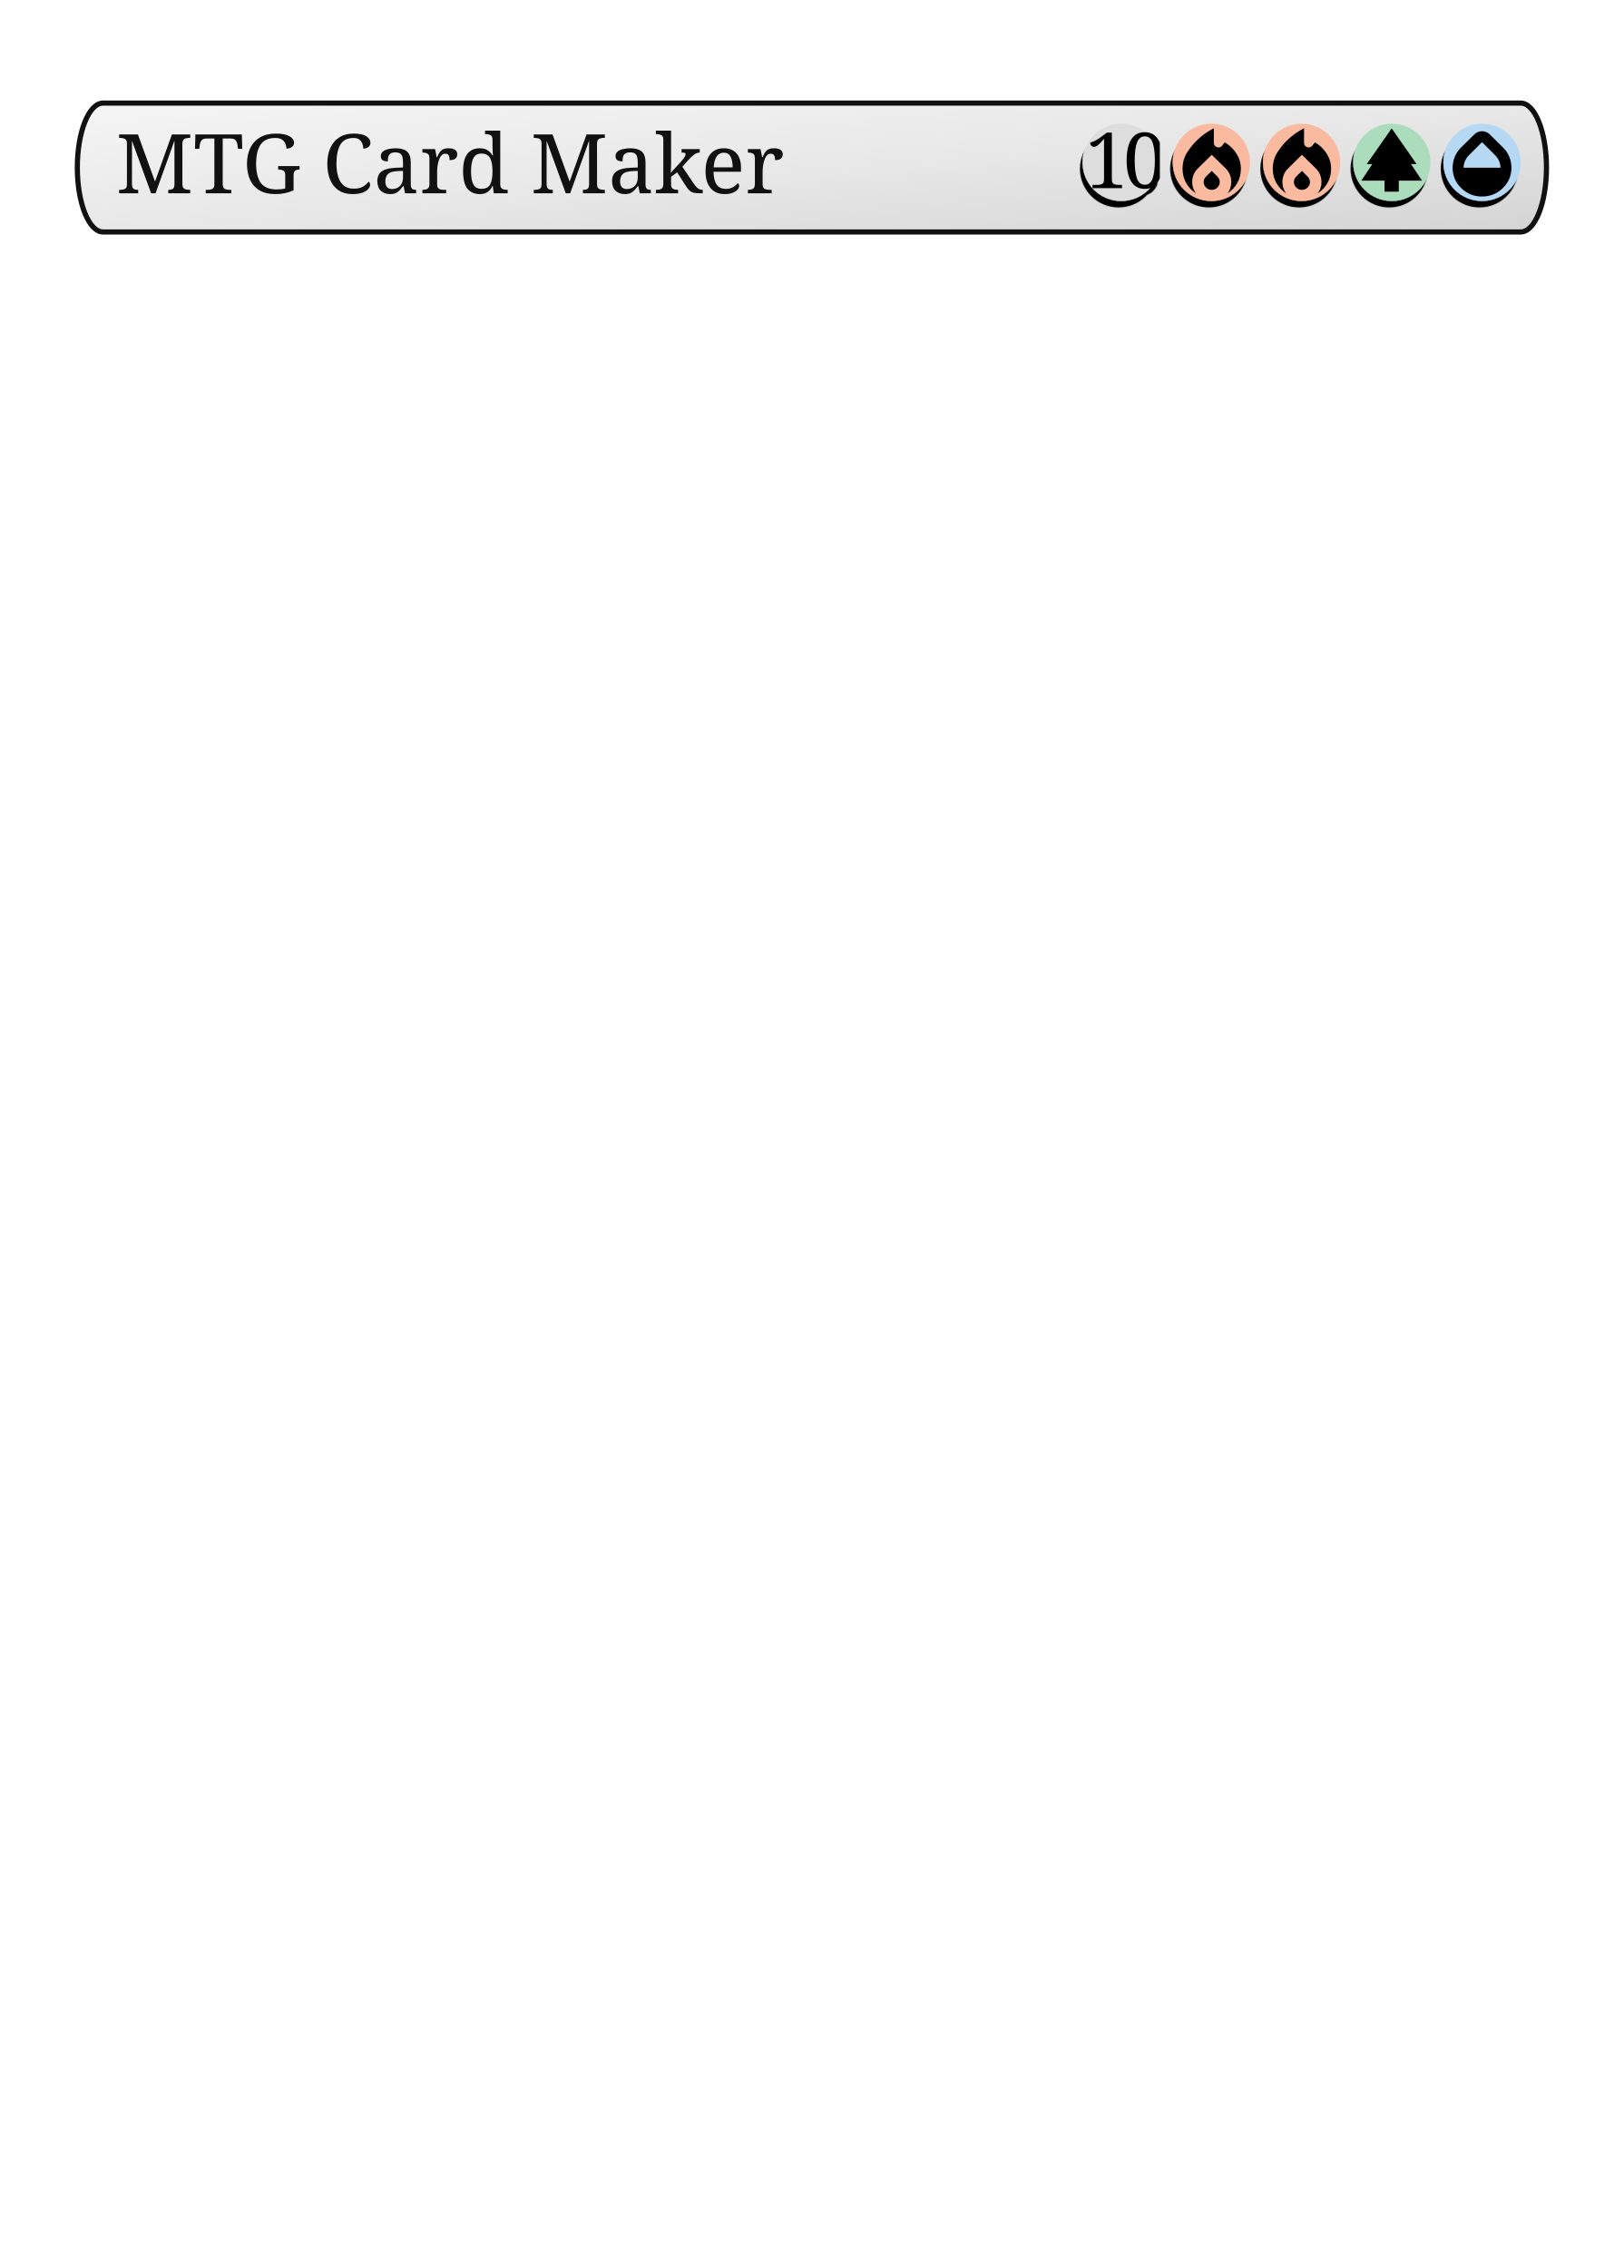
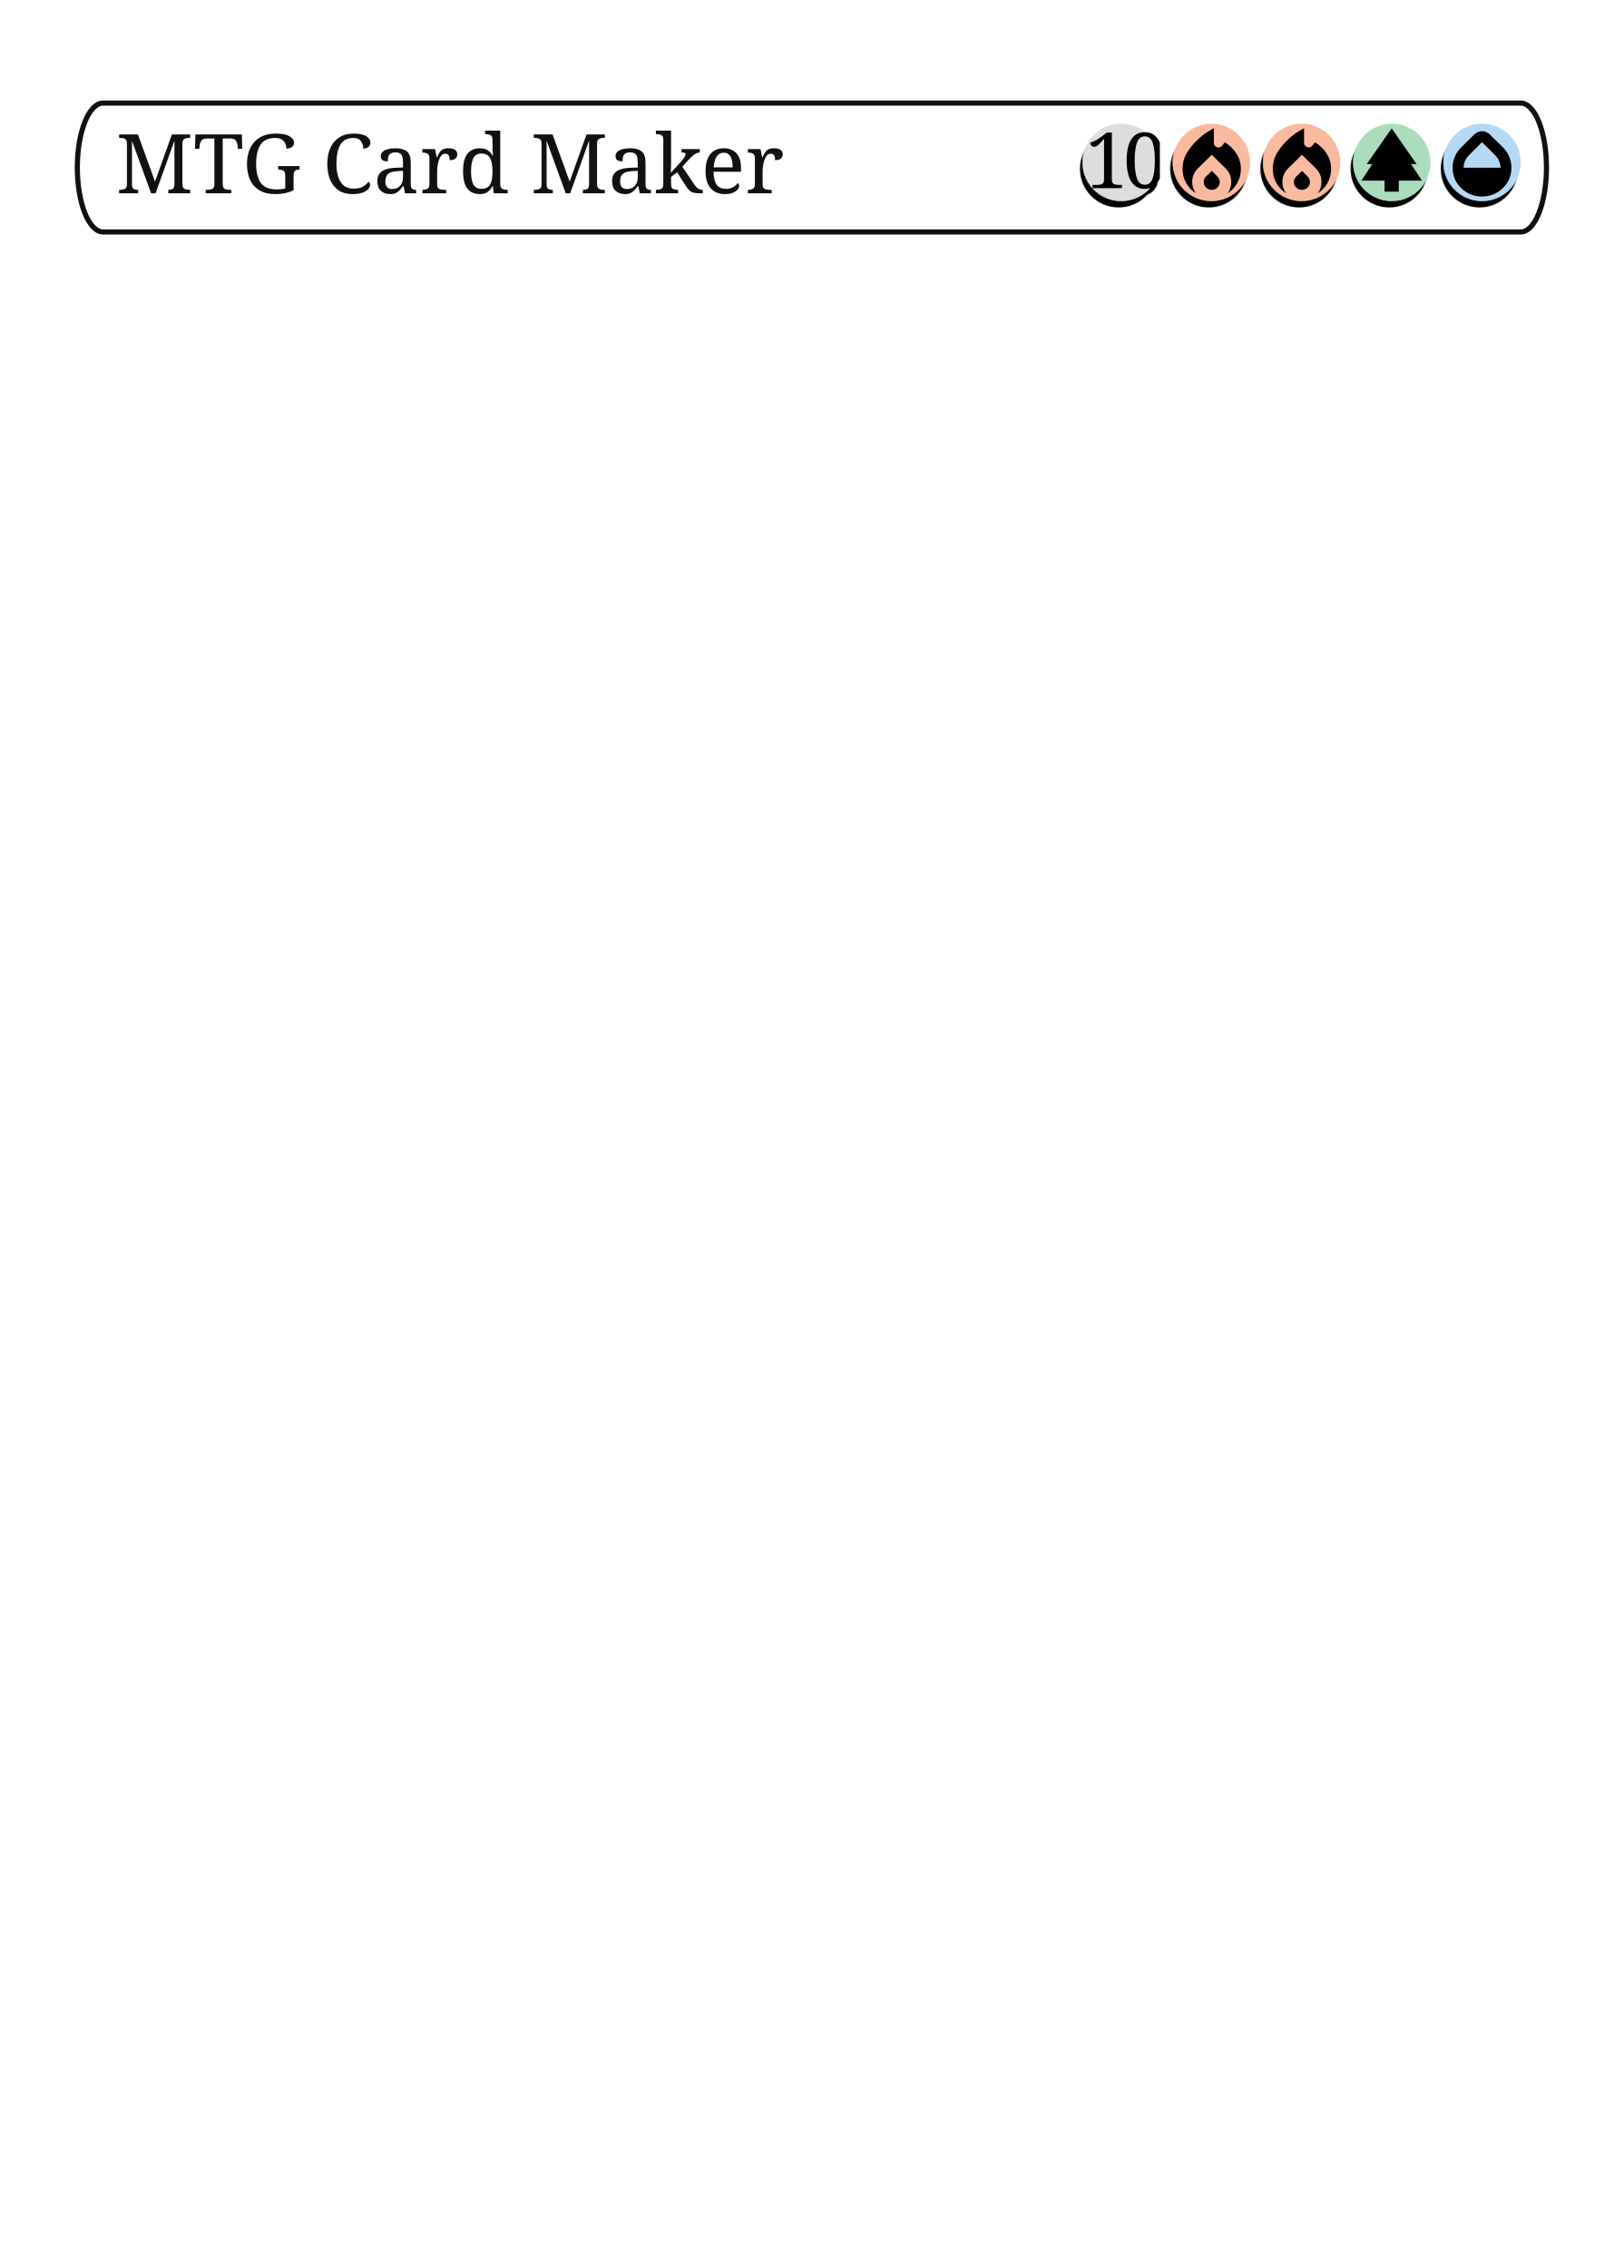
<svg xmlns="http://www.w3.org/2000/svg" width="630" height="880">
  <style>
@font-face {
  font-family: 'Goudy Mediaeval DemiBold';
  src: url('fonts/Goudy Mediaeval DemiBold.ttf') format('truetype');
  font-weight: normal;
  font-style: normal;
}

</style>
  <style>
/* Font Classes */
.card-name {
  font-family: 'Goudy Mediaeval DemiBold', serif;
  font-weight: normal;
  font-style: normal;
}

.card-type {
  font-family: 'Goudy Mediaeval DemiBold', serif;
  font-weight: normal;
  font-style: normal;
}

.card-rules-text {
  font-family: serif;
  font-weight: normal;
  font-style: normal;
}

.card-flavor-text {
  font-family: serif;
  font-weight: normal;
  font-style: italic;
}

.card-power-toughness {
  font-family: serif;
  font-weight: bold;
  font-style: normal;
}

.card-copyright {
  font-family: sans-serif;
  font-weight: normal;
  font-style: normal;
}

.mana-cost-text {
  font-family: serif;
  font-weight: normal;
  font-style: normal;
}

.mana-cost-text-large {
  font-family: serif;
  font-weight: semibold;
  font-style: normal;
}

</style>
-   <defs>
-     <linearGradient id="colorless_card_gradient" x1="0%" y1="0%" x2="100%" y2="100%">
-       <stop offset="0%" stop-color="#3D3D3D" />
-       <stop offset="50%" stop-color="#111" />
-       <stop offset="100%" stop-color="#1A1A1A" />
-     </linearGradient>
-     <linearGradient id="colorless_frame_gradient" x1="0%" y1="0%" x2="100%" y2="100%">
-       <stop offset="0%" stop-color="#8B8B8B" />
-       <stop offset="50%" stop-color="#6B6B6B" />
-       <stop offset="100%" stop-color="#4A4A4A" />
-     </linearGradient>
-     <linearGradient id="colorless_name_gradient" x1="0%" y1="0%" x2="100%" y2="100%">
-       <stop offset="0%" stop-color="#F5F5F5" />
-       <stop offset="50%" stop-color="#E8E8E8" />
-       <stop offset="100%" stop-color="#D4D4D4" />
-     </linearGradient>
-     <linearGradient id="colorless_text_box_gradient" x1="0%" y1="0%" x2="100%" y2="100%">
-       <stop offset="0%" stop-color="#F5F5F5" />
-       <stop offset="50%" stop-color="#E8E8E8" />
-       <stop offset="100%" stop-color="#D4D4D4" />
-     </linearGradient>
-     <linearGradient id="colorless_metallic_highlight_gradient" x1="0%" y1="0%" x2="100%" y2="100%">
-       <stop offset="0%" stop-color="#8B8B8B" stop-opacity="0.6" />
-       <stop offset="20%" stop-color="#E0E0E0" stop-opacity="0.9" />
-       <stop offset="38%" stop-color="#FFFFFF" stop-opacity="1.0" />
-       <stop offset="42%" stop-color="#E0E0E0" stop-opacity="0.7" />
-       <stop offset="62%" stop-color="#8B8B8B" stop-opacity="0.5" />
-       <stop offset="73%" stop-color="#FFFFFF" stop-opacity="0.8" />
-       <stop offset="80%" stop-color="#E0E0E0" stop-opacity="0.6" />
-       <stop offset="100%" stop-color="#8B8B8B" stop-opacity="0.4" />
-     </linearGradient>
-     <radialGradient id="colorless_metallic_shadow_gradient" cx="50%" cy="50%" r="70%">
-       <stop offset="0%" stop-color="#B0B0B0" stop-opacity="0.3" />
-       <stop offset="50%" stop-color="#8B8B8B" stop-opacity="0.5" />
-       <stop offset="100%" stop-color="#6B6B6B" stop-opacity="0.7" />
-     </radialGradient>
-     <pattern id="colorless_metallic_pattern" x="0" y="0" width="20" height="20" patternUnits="userSpaceOnUse">
-       <line x1="0" y1="0" x2="20" y2="20" stroke="#F5F5F5" stroke-width="0.5" opacity="0.3" />
-       <line x1="20" y1="0" x2="0" y2="20" stroke="#B0B0B0" stroke-width="0.5" opacity="0.2" />
-       <circle cx="5" cy="5" r="0.5" fill="#F5F5F5" opacity="0.6" />
-       <circle cx="15" cy="15" r="0.5" fill="#F5F5F5" opacity="0.6" />
-       <circle cx="10" cy="10" r="0.3" fill="#B0B0B0" opacity="0.4" />
-     </pattern>
-   </defs>
  <g>
    <rect x="30" y="40" width="570" height="50" fill="url(#colorless_name_gradient)" stroke="#111" stroke-width="2" rx="10" ry="25" mask="url(#)" />
    <text x="45" y="75" fill="#111" font-size="32" class="card-name">
MTG Card Maker
</text>
    <g transform="translate(435, 63)">
      <defs>
        <filter id="mana-cost-drop-shadow" x="-50%" y="-50%" width="200%" height="200%">
          <feDropShadow dx="-1" dy="2.5" stdDeviation="0" flood-color="black" />
        </filter>
      </defs>
      <g filter="url(#mana-cost-drop-shadow)">
        <g transform="translate(-15, -15)">
          <svg height="30px" viewBox="-15 -15 30 30" width="30px">
            <circle cx="0" cy="0" r="15" fill="#DDD" />
            <text x="-14" y="10" fill="#000" text-anchor="start" font-weight="normal" font-size="30" letter-spacing="-2" font-family="serif">10</text>
          </svg>
        </g>
        <g transform="translate(20, -15)">
          <svg height="30px" viewBox="0 -960 960 960" width="30px">
            <circle cx="50%" cy="-50%" r="480" fill="#FABA9F" />
            <g transform="translate(-20, 20) scale(1.05)">
              <path d="M135-399.89Q135-511 193-599.5q58-88.5 126.77-151.17 68.78-62.67 127-96L505-880v172q0 25.74 17.25 40.37Q539.49-653 560.78-653q11.22 0 22.23-4.7T603-674l31-39q87 51 139 134t52 178.52q0 92.88-43.5 169.18Q738-155 666-110q22.19-27.84 33.6-61.77Q711-205.71 711-243.5q0-47.5-16.98-88.49-16.99-41-50.56-73.9L480-566 318-406q-34 32-51.5 73.54-17.5 41.54-17.5 88.73 0 37.73 11.4 71.77Q271.81-137.93 294-110q-72-45-115.5-121.45Q135-307.89 135-399.89ZM480-375l67.67 66.42Q561-294 568-277.86q7 16.13 7 33.86 0 38.3-28.44 65.65Q518.11-151 479.76-151q-38.34 0-66.55-27.35Q385-205.7 385-244q0-19 6.93-34.83Q398.86-294.67 412-308l68-67Z" />
            </g>
          </svg>
        </g>
        <g transform="translate(55, -15)">
          <svg height="30px" viewBox="0 -960 960 960" width="30px">
            <circle cx="50%" cy="-50%" r="480" fill="#FABA9F" />
            <g transform="translate(-20, 20) scale(1.05)">
              <path d="M135-399.89Q135-511 193-599.5q58-88.5 126.77-151.17 68.78-62.67 127-96L505-880v172q0 25.74 17.25 40.37Q539.49-653 560.78-653q11.22 0 22.23-4.7T603-674l31-39q87 51 139 134t52 178.52q0 92.88-43.5 169.18Q738-155 666-110q22.19-27.84 33.6-61.77Q711-205.71 711-243.5q0-47.5-16.98-88.49-16.99-41-50.56-73.9L480-566 318-406q-34 32-51.5 73.54-17.5 41.54-17.5 88.73 0 37.73 11.4 71.77Q271.81-137.93 294-110q-72-45-115.5-121.45Q135-307.89 135-399.89ZM480-375l67.67 66.42Q561-294 568-277.86q7 16.13 7 33.86 0 38.3-28.44 65.65Q518.11-151 479.76-151q-38.34 0-66.55-27.35Q385-205.7 385-244q0-19 6.93-34.83Q398.86-294.67 412-308l68-67Z" />
            </g>
          </svg>
        </g>
        <g transform="translate(90, -15)">
          <svg height="30px" viewBox="0 -960 960 960" width="30px">
            <circle cx="50%" cy="-50%" r="480" fill="#ABDDBD" />
            <g transform="translate(70, -90) scale(0.85)">
              <path d="M584-31H376v-161H37l161-242h-82l364-521 364 521h-82l161 242H584v161Z" />
            </g>
          </svg>
        </g>
        <g transform="translate(125, -15)">
          <svg height="30px" viewBox="0 -960 960 960" width="30px">
            <circle cx="50%" cy="-50%" r="480" fill="#B5D9F4" />
            <g>
              <path d="M479-56q-150 0-257-104T115-414q0-71.79 28-137.89Q171-618 223-668l162-160q20-19 44.74-29 24.74-10 50.26-10t50.26 10Q555-847 575-828l162 160q52 50 80 116.11 28 66.1 28 137.89 0 150-107.5 254T479-56ZM251-414h458q0-44-18.5-85t-49.67-71.56L480-731 319.17-570.56Q288-540 269.5-498.93 251-457.86 251-414Z" />
            </g>
          </svg>
        </g>
      </g>
    </g>
  </g>
</svg>
